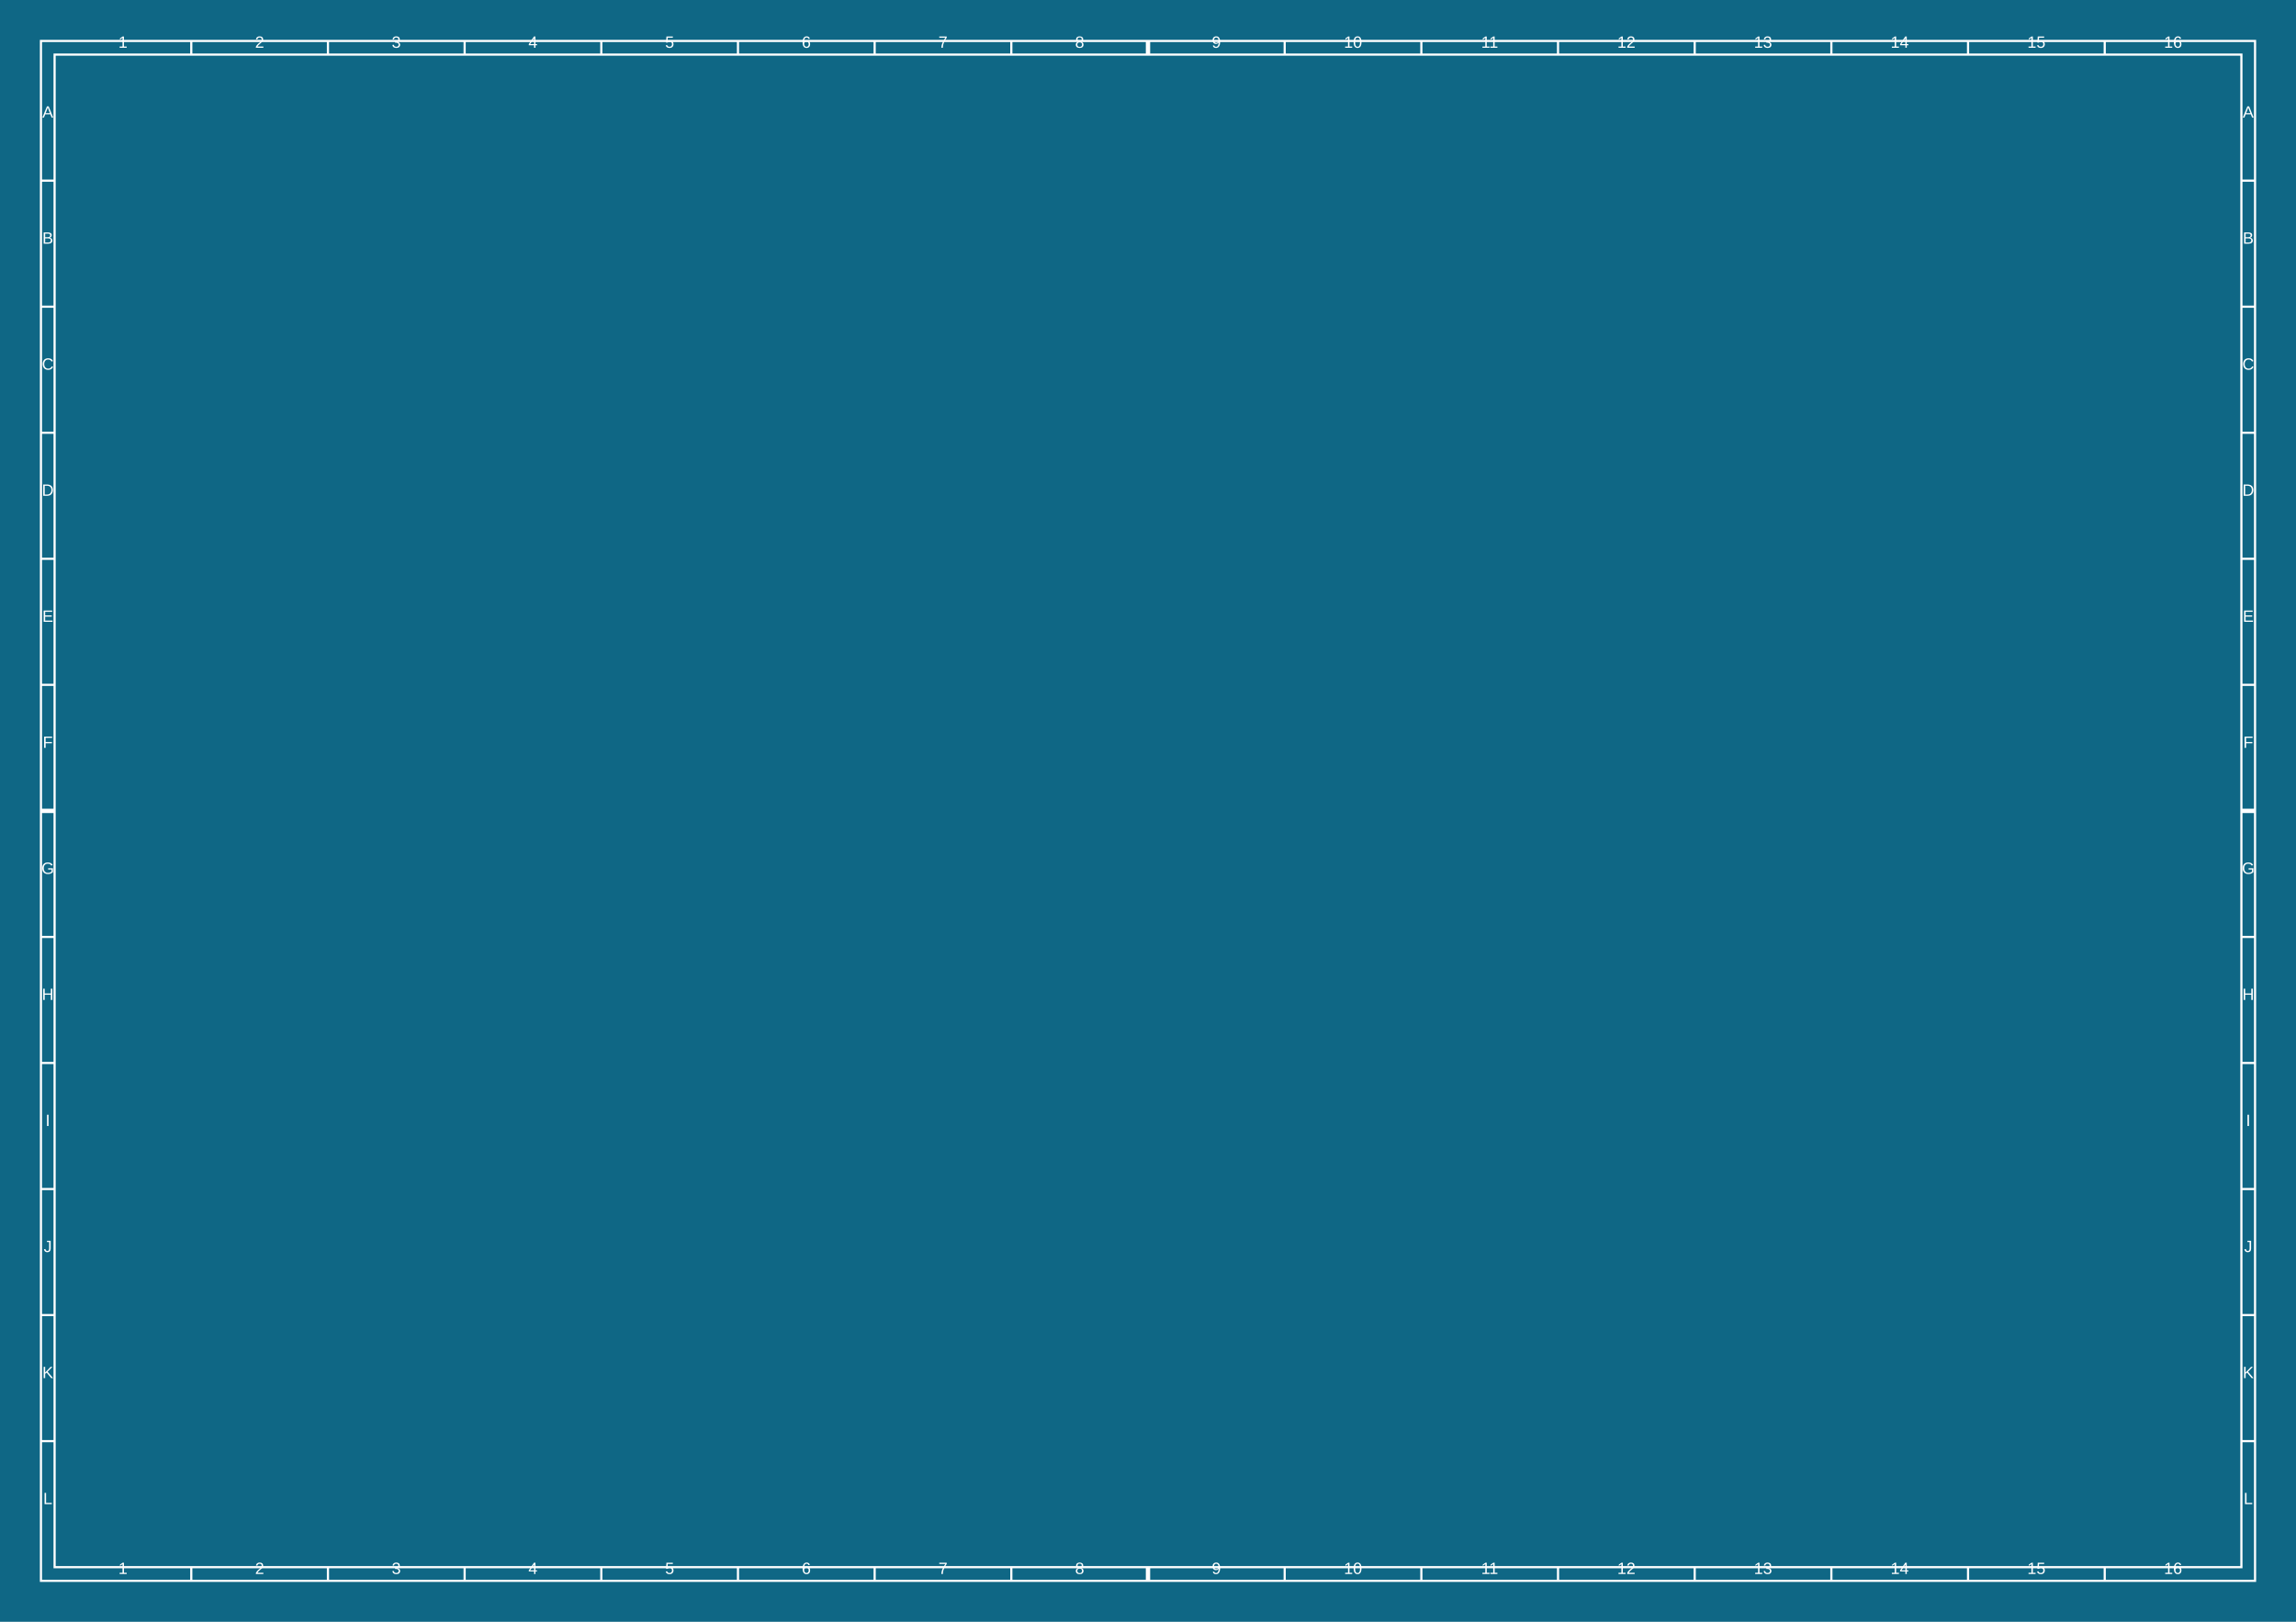
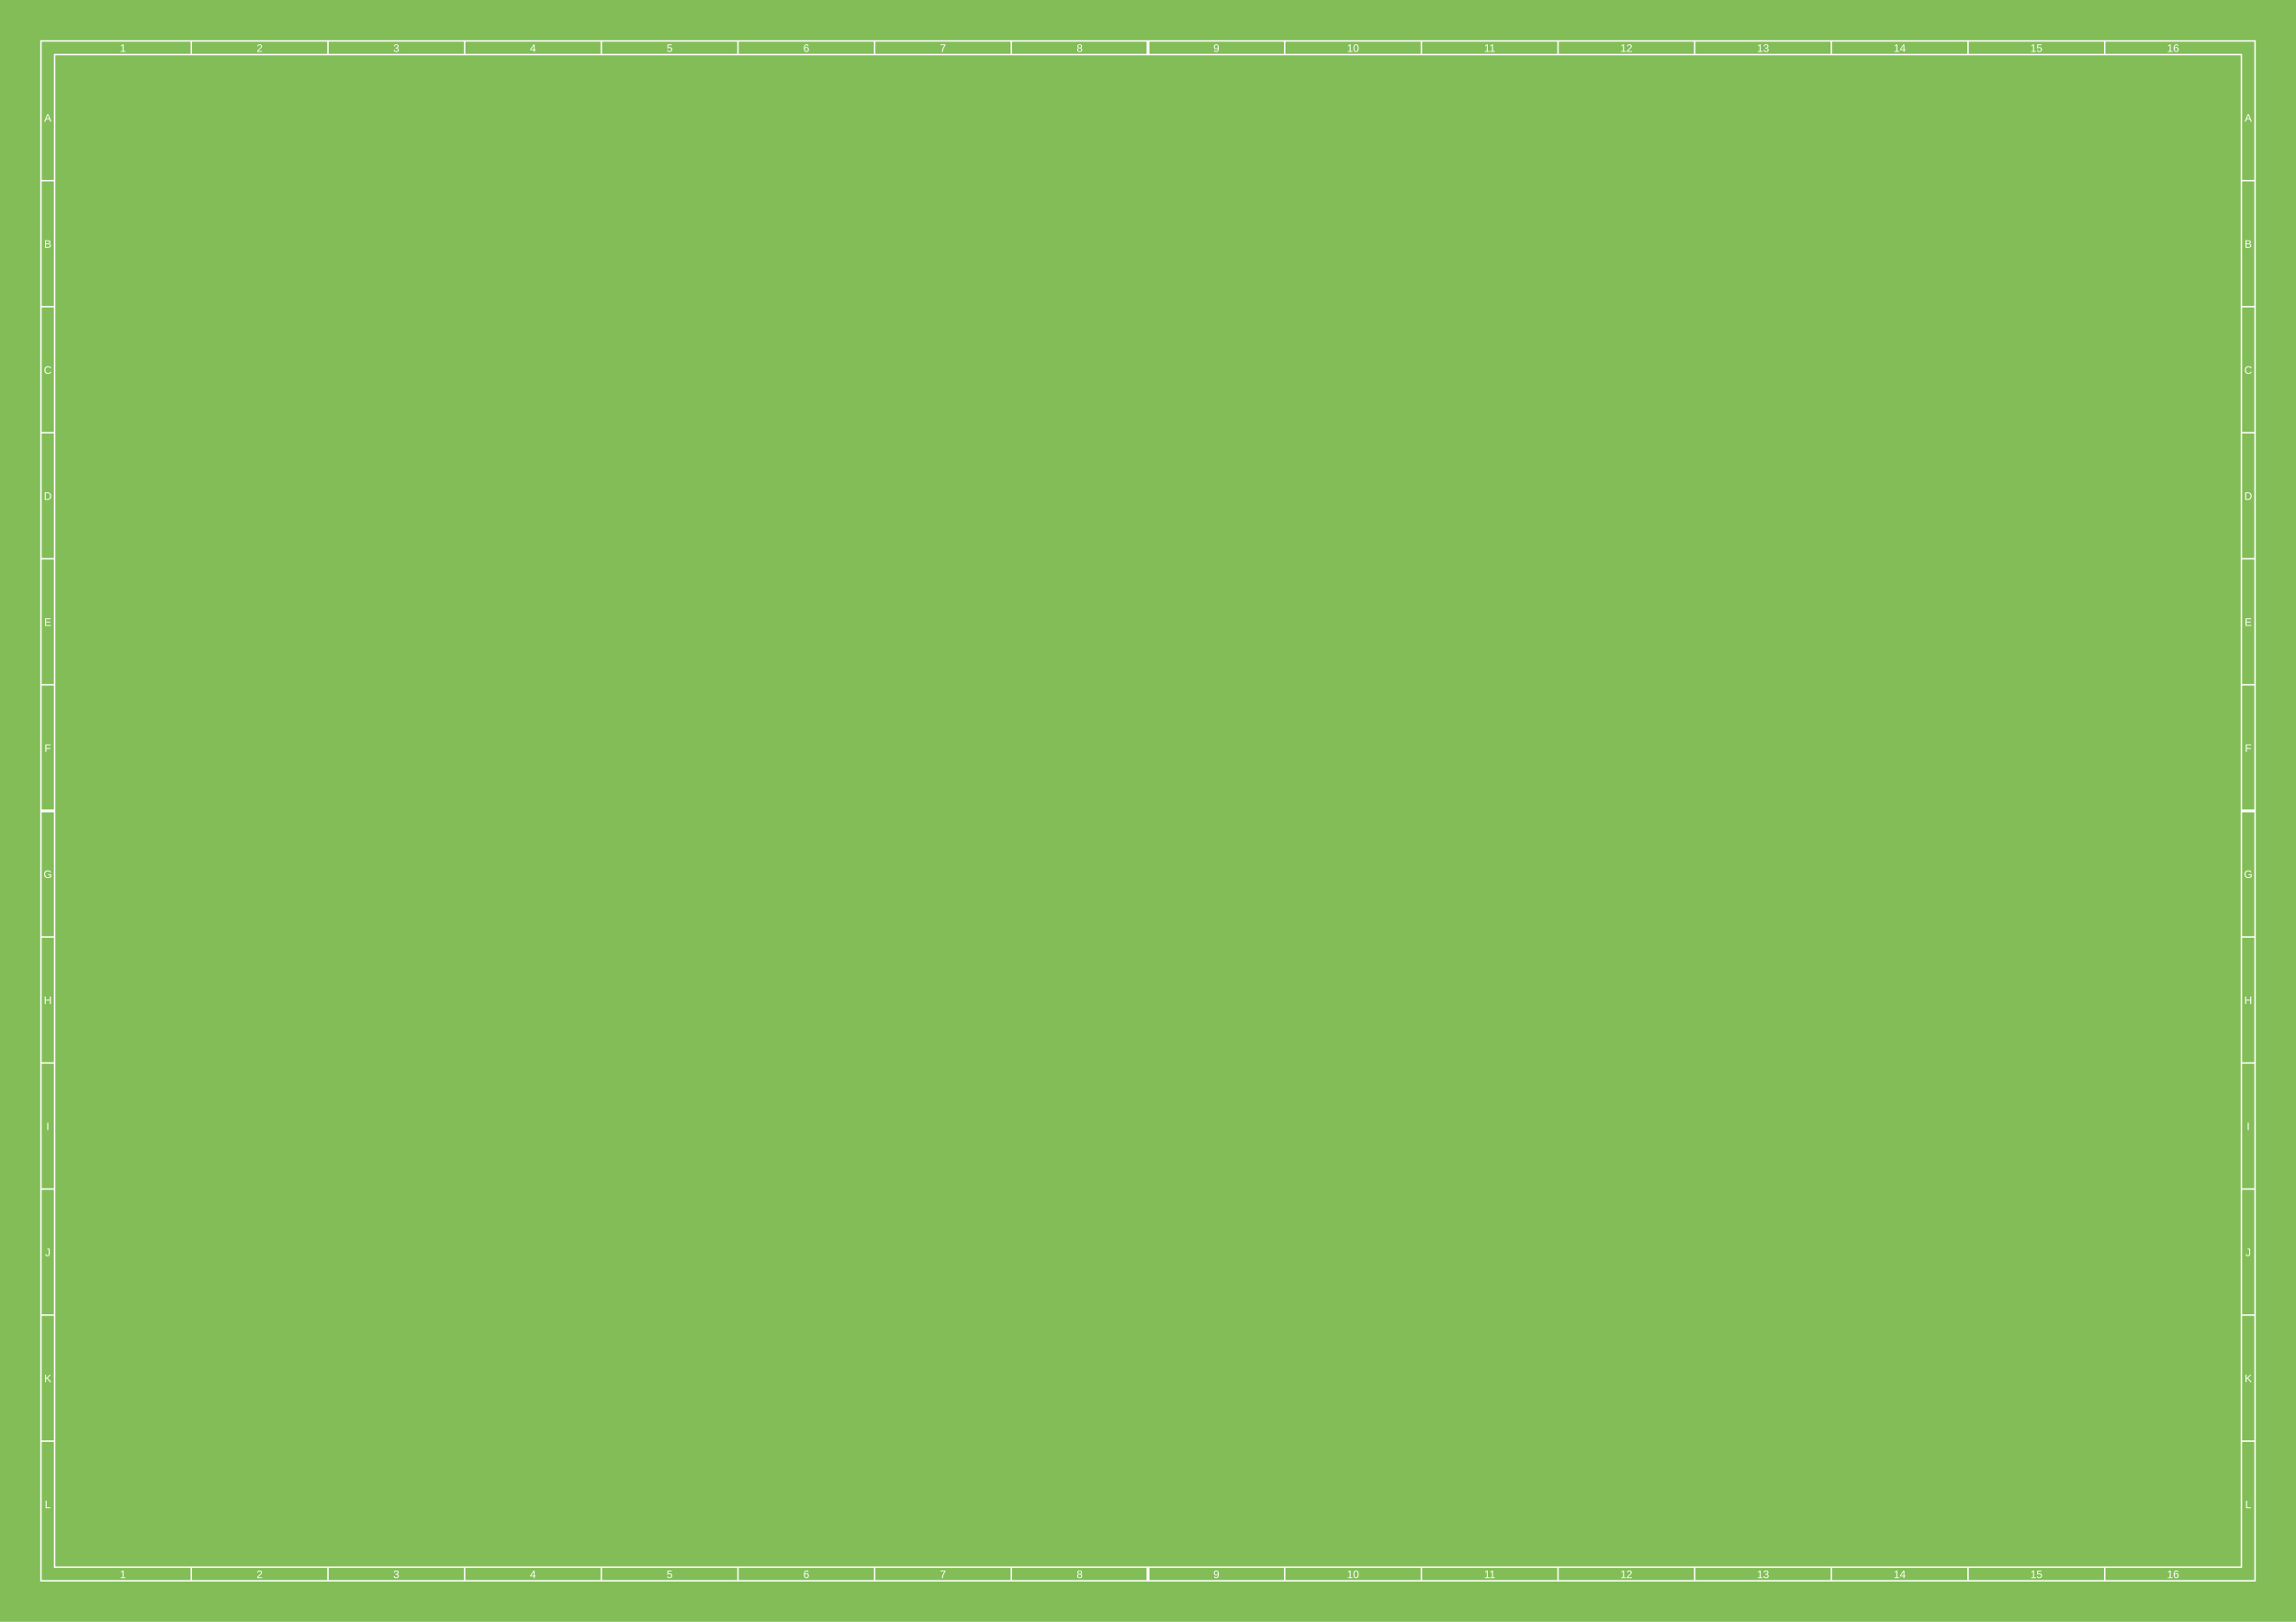
<svg xmlns="http://www.w3.org/2000/svg" baseProfile="tiny" height="594mm" version="1.2" width="841mm">
  <defs />
-   <rect fill="#0f6785" height="594mm" width="841mm" x="0" y="0" />
-   <rect fill="none" height="564mm" stroke="white" stroke-width="3" width="811mm" x="15mm" y="15mm" />
-   <rect fill="none" height="554mm" stroke="white" stroke-width="3" width="801mm" x="20mm" y="20mm" />
-   <line stroke="white" stroke-width="6" x1="15mm" x2="20mm" y1="297mm" y2="297mm" />
-   <line stroke="white" stroke-width="6" x1="826mm" x2="821mm" y1="297mm" y2="297mm" />
-   <line stroke="white" stroke-width="3" x1="15mm" x2="20mm" y1="343.167mm" y2="343.167mm" />
-   <text fill="white" font-family="Arial" font-size="6mm" text-anchor="middle" x="17.5mm" y="320.083mm">G</text>
-   <line stroke="white" stroke-width="3" x1="15mm" x2="20mm" y1="250.833mm" y2="250.833mm" />
-   <text fill="white" font-family="Arial" font-size="6mm" text-anchor="middle" x="17.5mm" y="273.917mm">F</text>
-   <line stroke="white" stroke-width="3" x1="821mm" x2="826mm" y1="343.167mm" y2="343.167mm" />
-   <text fill="white" font-family="Arial" font-size="6mm" text-anchor="middle" x="823.5mm" y="320.083mm">G</text>
-   <line stroke="white" stroke-width="3" x1="821mm" x2="826mm" y1="250.833mm" y2="250.833mm" />
-   <text fill="white" font-family="Arial" font-size="6mm" text-anchor="middle" x="823.5mm" y="273.917mm">F</text>
-   <line stroke="white" stroke-width="3" x1="15mm" x2="20mm" y1="389.333mm" y2="389.333mm" />
-   <text fill="white" font-family="Arial" font-size="6mm" text-anchor="middle" x="17.5mm" y="366.25mm">H</text>
-   <line stroke="white" stroke-width="3" x1="15mm" x2="20mm" y1="204.667mm" y2="204.667mm" />
-   <text fill="white" font-family="Arial" font-size="6mm" text-anchor="middle" x="17.5mm" y="227.75mm">E</text>
-   <line stroke="white" stroke-width="3" x1="821mm" x2="826mm" y1="389.333mm" y2="389.333mm" />
-   <text fill="white" font-family="Arial" font-size="6mm" text-anchor="middle" x="823.5mm" y="366.25mm">H</text>
-   <line stroke="white" stroke-width="3" x1="821mm" x2="826mm" y1="204.667mm" y2="204.667mm" />
-   <text fill="white" font-family="Arial" font-size="6mm" text-anchor="middle" x="823.5mm" y="227.75mm">E</text>
-   <line stroke="white" stroke-width="3" x1="15mm" x2="20mm" y1="435.5mm" y2="435.5mm" />
-   <text fill="white" font-family="Arial" font-size="6mm" text-anchor="middle" x="17.5mm" y="412.417mm">I</text>
-   <line stroke="white" stroke-width="3" x1="15mm" x2="20mm" y1="158.5mm" y2="158.5mm" />
-   <text fill="white" font-family="Arial" font-size="6mm" text-anchor="middle" x="17.5mm" y="181.583mm">D</text>
-   <line stroke="white" stroke-width="3" x1="821mm" x2="826mm" y1="435.5mm" y2="435.5mm" />
-   <text fill="white" font-family="Arial" font-size="6mm" text-anchor="middle" x="823.5mm" y="412.417mm">I</text>
-   <line stroke="white" stroke-width="3" x1="821mm" x2="826mm" y1="158.5mm" y2="158.5mm" />
-   <text fill="white" font-family="Arial" font-size="6mm" text-anchor="middle" x="823.5mm" y="181.583mm">D</text>
-   <line stroke="white" stroke-width="3" x1="15mm" x2="20mm" y1="481.667mm" y2="481.667mm" />
-   <text fill="white" font-family="Arial" font-size="6mm" text-anchor="middle" x="17.5mm" y="458.583mm">J</text>
-   <line stroke="white" stroke-width="3" x1="15mm" x2="20mm" y1="112.333mm" y2="112.333mm" />
-   <text fill="white" font-family="Arial" font-size="6mm" text-anchor="middle" x="17.5mm" y="135.417mm">C</text>
-   <line stroke="white" stroke-width="3" x1="821mm" x2="826mm" y1="481.667mm" y2="481.667mm" />
-   <text fill="white" font-family="Arial" font-size="6mm" text-anchor="middle" x="823.5mm" y="458.583mm">J</text>
-   <line stroke="white" stroke-width="3" x1="821mm" x2="826mm" y1="112.333mm" y2="112.333mm" />
-   <text fill="white" font-family="Arial" font-size="6mm" text-anchor="middle" x="823.5mm" y="135.417mm">C</text>
-   <line stroke="white" stroke-width="3" x1="15mm" x2="20mm" y1="527.833mm" y2="527.833mm" />
-   <text fill="white" font-family="Arial" font-size="6mm" text-anchor="middle" x="17.5mm" y="504.75mm">K</text>
-   <line stroke="white" stroke-width="3" x1="15mm" x2="20mm" y1="66.167mm" y2="66.167mm" />
-   <text fill="white" font-family="Arial" font-size="6mm" text-anchor="middle" x="17.5mm" y="89.25mm">B</text>
-   <line stroke="white" stroke-width="3" x1="821mm" x2="826mm" y1="527.833mm" y2="527.833mm" />
-   <text fill="white" font-family="Arial" font-size="6mm" text-anchor="middle" x="823.5mm" y="504.75mm">K</text>
-   <line stroke="white" stroke-width="3" x1="821mm" x2="826mm" y1="66.167mm" y2="66.167mm" />
-   <text fill="white" font-family="Arial" font-size="6mm" text-anchor="middle" x="823.5mm" y="89.25mm">B</text>
-   <text fill="white" font-family="Arial" font-size="6mm" text-anchor="middle" x="17.5mm" y="550.917mm">L</text>
-   <text fill="white" font-family="Arial" font-size="6mm" text-anchor="middle" x="823.5mm" y="550.917mm">L</text>
-   <text fill="white" font-family="Arial" font-size="6mm" text-anchor="middle" x="17.5mm" y="43.083mm">A</text>
-   <text fill="white" font-family="Arial" font-size="6mm" text-anchor="middle" x="823.5mm" y="43.083mm">A</text>
-   <line stroke="white" stroke-width="6" x1="420.5mm" x2="420.5mm" y1="15mm" y2="20mm" />
-   <line stroke="white" stroke-width="6" x1="420.5mm" x2="420.5mm" y1="579mm" y2="574mm" />
-   <line stroke="white" stroke-width="3" x1="470.562mm" x2="470.562mm" y1="15mm" y2="20mm" />
-   <text fill="white" font-family="Arial" font-size="6mm" text-anchor="middle" x="445.531mm" y="17.5mm">9</text>
-   <line stroke="white" stroke-width="3" x1="370.438mm" x2="370.438mm" y1="15mm" y2="20mm" />
-   <text fill="white" font-family="Arial" font-size="6mm" text-anchor="middle" x="395.469mm" y="17.5mm">8</text>
-   <line stroke="white" stroke-width="3" x1="470.562mm" x2="470.562mm" y1="574mm" y2="579mm" />
-   <text fill="white" font-family="Arial" font-size="6mm" text-anchor="middle" x="445.531mm" y="576.5mm">9</text>
-   <line stroke="white" stroke-width="3" x1="370.438mm" x2="370.438mm" y1="574mm" y2="579mm" />
-   <text fill="white" font-family="Arial" font-size="6mm" text-anchor="middle" x="395.469mm" y="576.5mm">8</text>
-   <line stroke="white" stroke-width="3" x1="520.625mm" x2="520.625mm" y1="15mm" y2="20mm" />
-   <text fill="white" font-family="Arial" font-size="6mm" text-anchor="middle" x="495.594mm" y="17.5mm">10</text>
-   <line stroke="white" stroke-width="3" x1="320.375mm" x2="320.375mm" y1="15mm" y2="20mm" />
-   <text fill="white" font-family="Arial" font-size="6mm" text-anchor="middle" x="345.406mm" y="17.5mm">7</text>
-   <line stroke="white" stroke-width="3" x1="520.625mm" x2="520.625mm" y1="574mm" y2="579mm" />
-   <text fill="white" font-family="Arial" font-size="6mm" text-anchor="middle" x="495.594mm" y="576.5mm">10</text>
-   <line stroke="white" stroke-width="3" x1="320.375mm" x2="320.375mm" y1="574mm" y2="579mm" />
-   <text fill="white" font-family="Arial" font-size="6mm" text-anchor="middle" x="345.406mm" y="576.5mm">7</text>
-   <line stroke="white" stroke-width="3" x1="570.688mm" x2="570.688mm" y1="15mm" y2="20mm" />
-   <text fill="white" font-family="Arial" font-size="6mm" text-anchor="middle" x="545.656mm" y="17.5mm">11</text>
-   <line stroke="white" stroke-width="3" x1="270.312mm" x2="270.312mm" y1="15mm" y2="20mm" />
-   <text fill="white" font-family="Arial" font-size="6mm" text-anchor="middle" x="295.344mm" y="17.5mm">6</text>
-   <line stroke="white" stroke-width="3" x1="570.688mm" x2="570.688mm" y1="574mm" y2="579mm" />
-   <text fill="white" font-family="Arial" font-size="6mm" text-anchor="middle" x="545.656mm" y="576.5mm">11</text>
-   <line stroke="white" stroke-width="3" x1="270.312mm" x2="270.312mm" y1="574mm" y2="579mm" />
-   <text fill="white" font-family="Arial" font-size="6mm" text-anchor="middle" x="295.344mm" y="576.5mm">6</text>
-   <line stroke="white" stroke-width="3" x1="620.75mm" x2="620.75mm" y1="15mm" y2="20mm" />
-   <text fill="white" font-family="Arial" font-size="6mm" text-anchor="middle" x="595.719mm" y="17.5mm">12</text>
-   <line stroke="white" stroke-width="3" x1="220.25mm" x2="220.25mm" y1="15mm" y2="20mm" />
-   <text fill="white" font-family="Arial" font-size="6mm" text-anchor="middle" x="245.281mm" y="17.5mm">5</text>
-   <line stroke="white" stroke-width="3" x1="620.75mm" x2="620.75mm" y1="574mm" y2="579mm" />
-   <text fill="white" font-family="Arial" font-size="6mm" text-anchor="middle" x="595.719mm" y="576.5mm">12</text>
-   <line stroke="white" stroke-width="3" x1="220.25mm" x2="220.25mm" y1="574mm" y2="579mm" />
-   <text fill="white" font-family="Arial" font-size="6mm" text-anchor="middle" x="245.281mm" y="576.5mm">5</text>
-   <line stroke="white" stroke-width="3" x1="670.812mm" x2="670.812mm" y1="15mm" y2="20mm" />
-   <text fill="white" font-family="Arial" font-size="6mm" text-anchor="middle" x="645.781mm" y="17.5mm">13</text>
-   <line stroke="white" stroke-width="3" x1="170.188mm" x2="170.188mm" y1="15mm" y2="20mm" />
-   <text fill="white" font-family="Arial" font-size="6mm" text-anchor="middle" x="195.219mm" y="17.5mm">4</text>
-   <line stroke="white" stroke-width="3" x1="670.812mm" x2="670.812mm" y1="574mm" y2="579mm" />
-   <text fill="white" font-family="Arial" font-size="6mm" text-anchor="middle" x="645.781mm" y="576.5mm">13</text>
-   <line stroke="white" stroke-width="3" x1="170.188mm" x2="170.188mm" y1="574mm" y2="579mm" />
-   <text fill="white" font-family="Arial" font-size="6mm" text-anchor="middle" x="195.219mm" y="576.5mm">4</text>
-   <line stroke="white" stroke-width="3" x1="720.875mm" x2="720.875mm" y1="15mm" y2="20mm" />
-   <text fill="white" font-family="Arial" font-size="6mm" text-anchor="middle" x="695.844mm" y="17.5mm">14</text>
-   <line stroke="white" stroke-width="3" x1="120.125mm" x2="120.125mm" y1="15mm" y2="20mm" />
-   <text fill="white" font-family="Arial" font-size="6mm" text-anchor="middle" x="145.156mm" y="17.5mm">3</text>
-   <line stroke="white" stroke-width="3" x1="720.875mm" x2="720.875mm" y1="574mm" y2="579mm" />
-   <text fill="white" font-family="Arial" font-size="6mm" text-anchor="middle" x="695.844mm" y="576.5mm">14</text>
-   <line stroke="white" stroke-width="3" x1="120.125mm" x2="120.125mm" y1="574mm" y2="579mm" />
-   <text fill="white" font-family="Arial" font-size="6mm" text-anchor="middle" x="145.156mm" y="576.5mm">3</text>
-   <line stroke="white" stroke-width="3" x1="770.938mm" x2="770.938mm" y1="15mm" y2="20mm" />
-   <text fill="white" font-family="Arial" font-size="6mm" text-anchor="middle" x="745.906mm" y="17.5mm">15</text>
-   <line stroke="white" stroke-width="3" x1="70.062mm" x2="70.062mm" y1="15mm" y2="20mm" />
-   <text fill="white" font-family="Arial" font-size="6mm" text-anchor="middle" x="95.094mm" y="17.5mm">2</text>
-   <line stroke="white" stroke-width="3" x1="770.938mm" x2="770.938mm" y1="574mm" y2="579mm" />
-   <text fill="white" font-family="Arial" font-size="6mm" text-anchor="middle" x="745.906mm" y="576.5mm">15</text>
-   <line stroke="white" stroke-width="3" x1="70.062mm" x2="70.062mm" y1="574mm" y2="579mm" />
-   <text fill="white" font-family="Arial" font-size="6mm" text-anchor="middle" x="95.094mm" y="576.5mm">2</text>
-   <text fill="white" font-family="Arial" font-size="6mm" text-anchor="middle" x="795.969mm" y="17.5mm">16</text>
-   <text fill="white" font-family="Arial" font-size="6mm" text-anchor="middle" x="795.969mm" y="576.5mm">16</text>
-   <text fill="white" font-family="Arial" font-size="6mm" text-anchor="middle" x="45.031mm" y="576.5mm">1</text>
-   <text fill="white" font-family="Arial" font-size="6mm" text-anchor="middle" x="45.031mm" y="17.5mm">1</text>
+   <rect fill="#82bd57" height="594mm" width="841mm" x="0" y="0" />
+   <rect fill="none" height="564mm" stroke="white" stroke-width="2" width="811mm" x="15mm" y="15mm" />
+   <rect fill="none" height="554mm" stroke="white" stroke-width="2" width="801mm" x="20mm" y="20mm" />
+   <line stroke="white" stroke-width="4" x1="15mm" x2="20mm" y1="297mm" y2="297mm" />
+   <line stroke="white" stroke-width="4" x1="826mm" x2="821mm" y1="297mm" y2="297mm" />
+   <line stroke="white" stroke-width="2" x1="15mm" x2="20mm" y1="343.167mm" y2="343.167mm" />
+   <text fill="white" font-family="Arial" font-size="4mm" text-anchor="middle" x="17.5mm" y="321.583mm">G</text>
+   <line stroke="white" stroke-width="2" x1="15mm" x2="20mm" y1="250.833mm" y2="250.833mm" />
+   <text fill="white" font-family="Arial" font-size="4mm" text-anchor="middle" x="17.5mm" y="275.417mm">F</text>
+   <line stroke="white" stroke-width="2" x1="821mm" x2="826mm" y1="343.167mm" y2="343.167mm" />
+   <text fill="white" font-family="Arial" font-size="4mm" text-anchor="middle" x="823.5mm" y="321.583mm">G</text>
+   <line stroke="white" stroke-width="2" x1="821mm" x2="826mm" y1="250.833mm" y2="250.833mm" />
+   <text fill="white" font-family="Arial" font-size="4mm" text-anchor="middle" x="823.5mm" y="275.417mm">F</text>
+   <line stroke="white" stroke-width="2" x1="15mm" x2="20mm" y1="389.333mm" y2="389.333mm" />
+   <text fill="white" font-family="Arial" font-size="4mm" text-anchor="middle" x="17.5mm" y="367.75mm">H</text>
+   <line stroke="white" stroke-width="2" x1="15mm" x2="20mm" y1="204.667mm" y2="204.667mm" />
+   <text fill="white" font-family="Arial" font-size="4mm" text-anchor="middle" x="17.5mm" y="229.25mm">E</text>
+   <line stroke="white" stroke-width="2" x1="821mm" x2="826mm" y1="389.333mm" y2="389.333mm" />
+   <text fill="white" font-family="Arial" font-size="4mm" text-anchor="middle" x="823.5mm" y="367.75mm">H</text>
+   <line stroke="white" stroke-width="2" x1="821mm" x2="826mm" y1="204.667mm" y2="204.667mm" />
+   <text fill="white" font-family="Arial" font-size="4mm" text-anchor="middle" x="823.5mm" y="229.25mm">E</text>
+   <line stroke="white" stroke-width="2" x1="15mm" x2="20mm" y1="435.5mm" y2="435.5mm" />
+   <text fill="white" font-family="Arial" font-size="4mm" text-anchor="middle" x="17.5mm" y="413.917mm">I</text>
+   <line stroke="white" stroke-width="2" x1="15mm" x2="20mm" y1="158.5mm" y2="158.5mm" />
+   <text fill="white" font-family="Arial" font-size="4mm" text-anchor="middle" x="17.5mm" y="183.083mm">D</text>
+   <line stroke="white" stroke-width="2" x1="821mm" x2="826mm" y1="435.5mm" y2="435.5mm" />
+   <text fill="white" font-family="Arial" font-size="4mm" text-anchor="middle" x="823.5mm" y="413.917mm">I</text>
+   <line stroke="white" stroke-width="2" x1="821mm" x2="826mm" y1="158.5mm" y2="158.5mm" />
+   <text fill="white" font-family="Arial" font-size="4mm" text-anchor="middle" x="823.5mm" y="183.083mm">D</text>
+   <line stroke="white" stroke-width="2" x1="15mm" x2="20mm" y1="481.667mm" y2="481.667mm" />
+   <text fill="white" font-family="Arial" font-size="4mm" text-anchor="middle" x="17.5mm" y="460.083mm">J</text>
+   <line stroke="white" stroke-width="2" x1="15mm" x2="20mm" y1="112.333mm" y2="112.333mm" />
+   <text fill="white" font-family="Arial" font-size="4mm" text-anchor="middle" x="17.5mm" y="136.917mm">C</text>
+   <line stroke="white" stroke-width="2" x1="821mm" x2="826mm" y1="481.667mm" y2="481.667mm" />
+   <text fill="white" font-family="Arial" font-size="4mm" text-anchor="middle" x="823.5mm" y="460.083mm">J</text>
+   <line stroke="white" stroke-width="2" x1="821mm" x2="826mm" y1="112.333mm" y2="112.333mm" />
+   <text fill="white" font-family="Arial" font-size="4mm" text-anchor="middle" x="823.5mm" y="136.917mm">C</text>
+   <line stroke="white" stroke-width="2" x1="15mm" x2="20mm" y1="527.833mm" y2="527.833mm" />
+   <text fill="white" font-family="Arial" font-size="4mm" text-anchor="middle" x="17.5mm" y="506.25mm">K</text>
+   <line stroke="white" stroke-width="2" x1="15mm" x2="20mm" y1="66.167mm" y2="66.167mm" />
+   <text fill="white" font-family="Arial" font-size="4mm" text-anchor="middle" x="17.5mm" y="90.75mm">B</text>
+   <line stroke="white" stroke-width="2" x1="821mm" x2="826mm" y1="527.833mm" y2="527.833mm" />
+   <text fill="white" font-family="Arial" font-size="4mm" text-anchor="middle" x="823.5mm" y="506.25mm">K</text>
+   <line stroke="white" stroke-width="2" x1="821mm" x2="826mm" y1="66.167mm" y2="66.167mm" />
+   <text fill="white" font-family="Arial" font-size="4mm" text-anchor="middle" x="823.5mm" y="90.75mm">B</text>
+   <text fill="white" font-family="Arial" font-size="4mm" text-anchor="middle" x="17.5mm" y="552.417mm">L</text>
+   <text fill="white" font-family="Arial" font-size="4mm" text-anchor="middle" x="823.5mm" y="552.417mm">L</text>
+   <text fill="white" font-family="Arial" font-size="4mm" text-anchor="middle" x="17.5mm" y="44.583mm">A</text>
+   <text fill="white" font-family="Arial" font-size="4mm" text-anchor="middle" x="823.5mm" y="44.583mm">A</text>
+   <line stroke="white" stroke-width="4" x1="420.5mm" x2="420.5mm" y1="15mm" y2="20mm" />
+   <line stroke="white" stroke-width="4" x1="420.5mm" x2="420.5mm" y1="579mm" y2="574mm" />
+   <line stroke="white" stroke-width="2" x1="470.562mm" x2="470.562mm" y1="15mm" y2="20mm" />
+   <text fill="white" font-family="Arial" font-size="4mm" text-anchor="middle" x="445.531mm" y="19mm">9</text>
+   <line stroke="white" stroke-width="2" x1="370.438mm" x2="370.438mm" y1="15mm" y2="20mm" />
+   <text fill="white" font-family="Arial" font-size="4mm" text-anchor="middle" x="395.469mm" y="19mm">8</text>
+   <line stroke="white" stroke-width="2" x1="470.562mm" x2="470.562mm" y1="574mm" y2="579mm" />
+   <text fill="white" font-family="Arial" font-size="4mm" text-anchor="middle" x="445.531mm" y="578mm">9</text>
+   <line stroke="white" stroke-width="2" x1="370.438mm" x2="370.438mm" y1="574mm" y2="579mm" />
+   <text fill="white" font-family="Arial" font-size="4mm" text-anchor="middle" x="395.469mm" y="578mm">8</text>
+   <line stroke="white" stroke-width="2" x1="520.625mm" x2="520.625mm" y1="15mm" y2="20mm" />
+   <text fill="white" font-family="Arial" font-size="4mm" text-anchor="middle" x="495.594mm" y="19mm">10</text>
+   <line stroke="white" stroke-width="2" x1="320.375mm" x2="320.375mm" y1="15mm" y2="20mm" />
+   <text fill="white" font-family="Arial" font-size="4mm" text-anchor="middle" x="345.406mm" y="19mm">7</text>
+   <line stroke="white" stroke-width="2" x1="520.625mm" x2="520.625mm" y1="574mm" y2="579mm" />
+   <text fill="white" font-family="Arial" font-size="4mm" text-anchor="middle" x="495.594mm" y="578mm">10</text>
+   <line stroke="white" stroke-width="2" x1="320.375mm" x2="320.375mm" y1="574mm" y2="579mm" />
+   <text fill="white" font-family="Arial" font-size="4mm" text-anchor="middle" x="345.406mm" y="578mm">7</text>
+   <line stroke="white" stroke-width="2" x1="570.688mm" x2="570.688mm" y1="15mm" y2="20mm" />
+   <text fill="white" font-family="Arial" font-size="4mm" text-anchor="middle" x="545.656mm" y="19mm">11</text>
+   <line stroke="white" stroke-width="2" x1="270.312mm" x2="270.312mm" y1="15mm" y2="20mm" />
+   <text fill="white" font-family="Arial" font-size="4mm" text-anchor="middle" x="295.344mm" y="19mm">6</text>
+   <line stroke="white" stroke-width="2" x1="570.688mm" x2="570.688mm" y1="574mm" y2="579mm" />
+   <text fill="white" font-family="Arial" font-size="4mm" text-anchor="middle" x="545.656mm" y="578mm">11</text>
+   <line stroke="white" stroke-width="2" x1="270.312mm" x2="270.312mm" y1="574mm" y2="579mm" />
+   <text fill="white" font-family="Arial" font-size="4mm" text-anchor="middle" x="295.344mm" y="578mm">6</text>
+   <line stroke="white" stroke-width="2" x1="620.75mm" x2="620.75mm" y1="15mm" y2="20mm" />
+   <text fill="white" font-family="Arial" font-size="4mm" text-anchor="middle" x="595.719mm" y="19mm">12</text>
+   <line stroke="white" stroke-width="2" x1="220.25mm" x2="220.25mm" y1="15mm" y2="20mm" />
+   <text fill="white" font-family="Arial" font-size="4mm" text-anchor="middle" x="245.281mm" y="19mm">5</text>
+   <line stroke="white" stroke-width="2" x1="620.75mm" x2="620.75mm" y1="574mm" y2="579mm" />
+   <text fill="white" font-family="Arial" font-size="4mm" text-anchor="middle" x="595.719mm" y="578mm">12</text>
+   <line stroke="white" stroke-width="2" x1="220.25mm" x2="220.25mm" y1="574mm" y2="579mm" />
+   <text fill="white" font-family="Arial" font-size="4mm" text-anchor="middle" x="245.281mm" y="578mm">5</text>
+   <line stroke="white" stroke-width="2" x1="670.812mm" x2="670.812mm" y1="15mm" y2="20mm" />
+   <text fill="white" font-family="Arial" font-size="4mm" text-anchor="middle" x="645.781mm" y="19mm">13</text>
+   <line stroke="white" stroke-width="2" x1="170.188mm" x2="170.188mm" y1="15mm" y2="20mm" />
+   <text fill="white" font-family="Arial" font-size="4mm" text-anchor="middle" x="195.219mm" y="19mm">4</text>
+   <line stroke="white" stroke-width="2" x1="670.812mm" x2="670.812mm" y1="574mm" y2="579mm" />
+   <text fill="white" font-family="Arial" font-size="4mm" text-anchor="middle" x="645.781mm" y="578mm">13</text>
+   <line stroke="white" stroke-width="2" x1="170.188mm" x2="170.188mm" y1="574mm" y2="579mm" />
+   <text fill="white" font-family="Arial" font-size="4mm" text-anchor="middle" x="195.219mm" y="578mm">4</text>
+   <line stroke="white" stroke-width="2" x1="720.875mm" x2="720.875mm" y1="15mm" y2="20mm" />
+   <text fill="white" font-family="Arial" font-size="4mm" text-anchor="middle" x="695.844mm" y="19mm">14</text>
+   <line stroke="white" stroke-width="2" x1="120.125mm" x2="120.125mm" y1="15mm" y2="20mm" />
+   <text fill="white" font-family="Arial" font-size="4mm" text-anchor="middle" x="145.156mm" y="19mm">3</text>
+   <line stroke="white" stroke-width="2" x1="720.875mm" x2="720.875mm" y1="574mm" y2="579mm" />
+   <text fill="white" font-family="Arial" font-size="4mm" text-anchor="middle" x="695.844mm" y="578mm">14</text>
+   <line stroke="white" stroke-width="2" x1="120.125mm" x2="120.125mm" y1="574mm" y2="579mm" />
+   <text fill="white" font-family="Arial" font-size="4mm" text-anchor="middle" x="145.156mm" y="578mm">3</text>
+   <line stroke="white" stroke-width="2" x1="770.938mm" x2="770.938mm" y1="15mm" y2="20mm" />
+   <text fill="white" font-family="Arial" font-size="4mm" text-anchor="middle" x="745.906mm" y="19mm">15</text>
+   <line stroke="white" stroke-width="2" x1="70.062mm" x2="70.062mm" y1="15mm" y2="20mm" />
+   <text fill="white" font-family="Arial" font-size="4mm" text-anchor="middle" x="95.094mm" y="19mm">2</text>
+   <line stroke="white" stroke-width="2" x1="770.938mm" x2="770.938mm" y1="574mm" y2="579mm" />
+   <text fill="white" font-family="Arial" font-size="4mm" text-anchor="middle" x="745.906mm" y="578mm">15</text>
+   <line stroke="white" stroke-width="2" x1="70.062mm" x2="70.062mm" y1="574mm" y2="579mm" />
+   <text fill="white" font-family="Arial" font-size="4mm" text-anchor="middle" x="95.094mm" y="578mm">2</text>
+   <text fill="white" font-family="Arial" font-size="4mm" text-anchor="middle" x="795.969mm" y="19mm">16</text>
+   <text fill="white" font-family="Arial" font-size="4mm" text-anchor="middle" x="795.969mm" y="578mm">16</text>
+   <text fill="white" font-family="Arial" font-size="4mm" text-anchor="middle" x="45.031mm" y="578mm">1</text>
+   <text fill="white" font-family="Arial" font-size="4mm" text-anchor="middle" x="45.031mm" y="19mm">1</text>
</svg>
